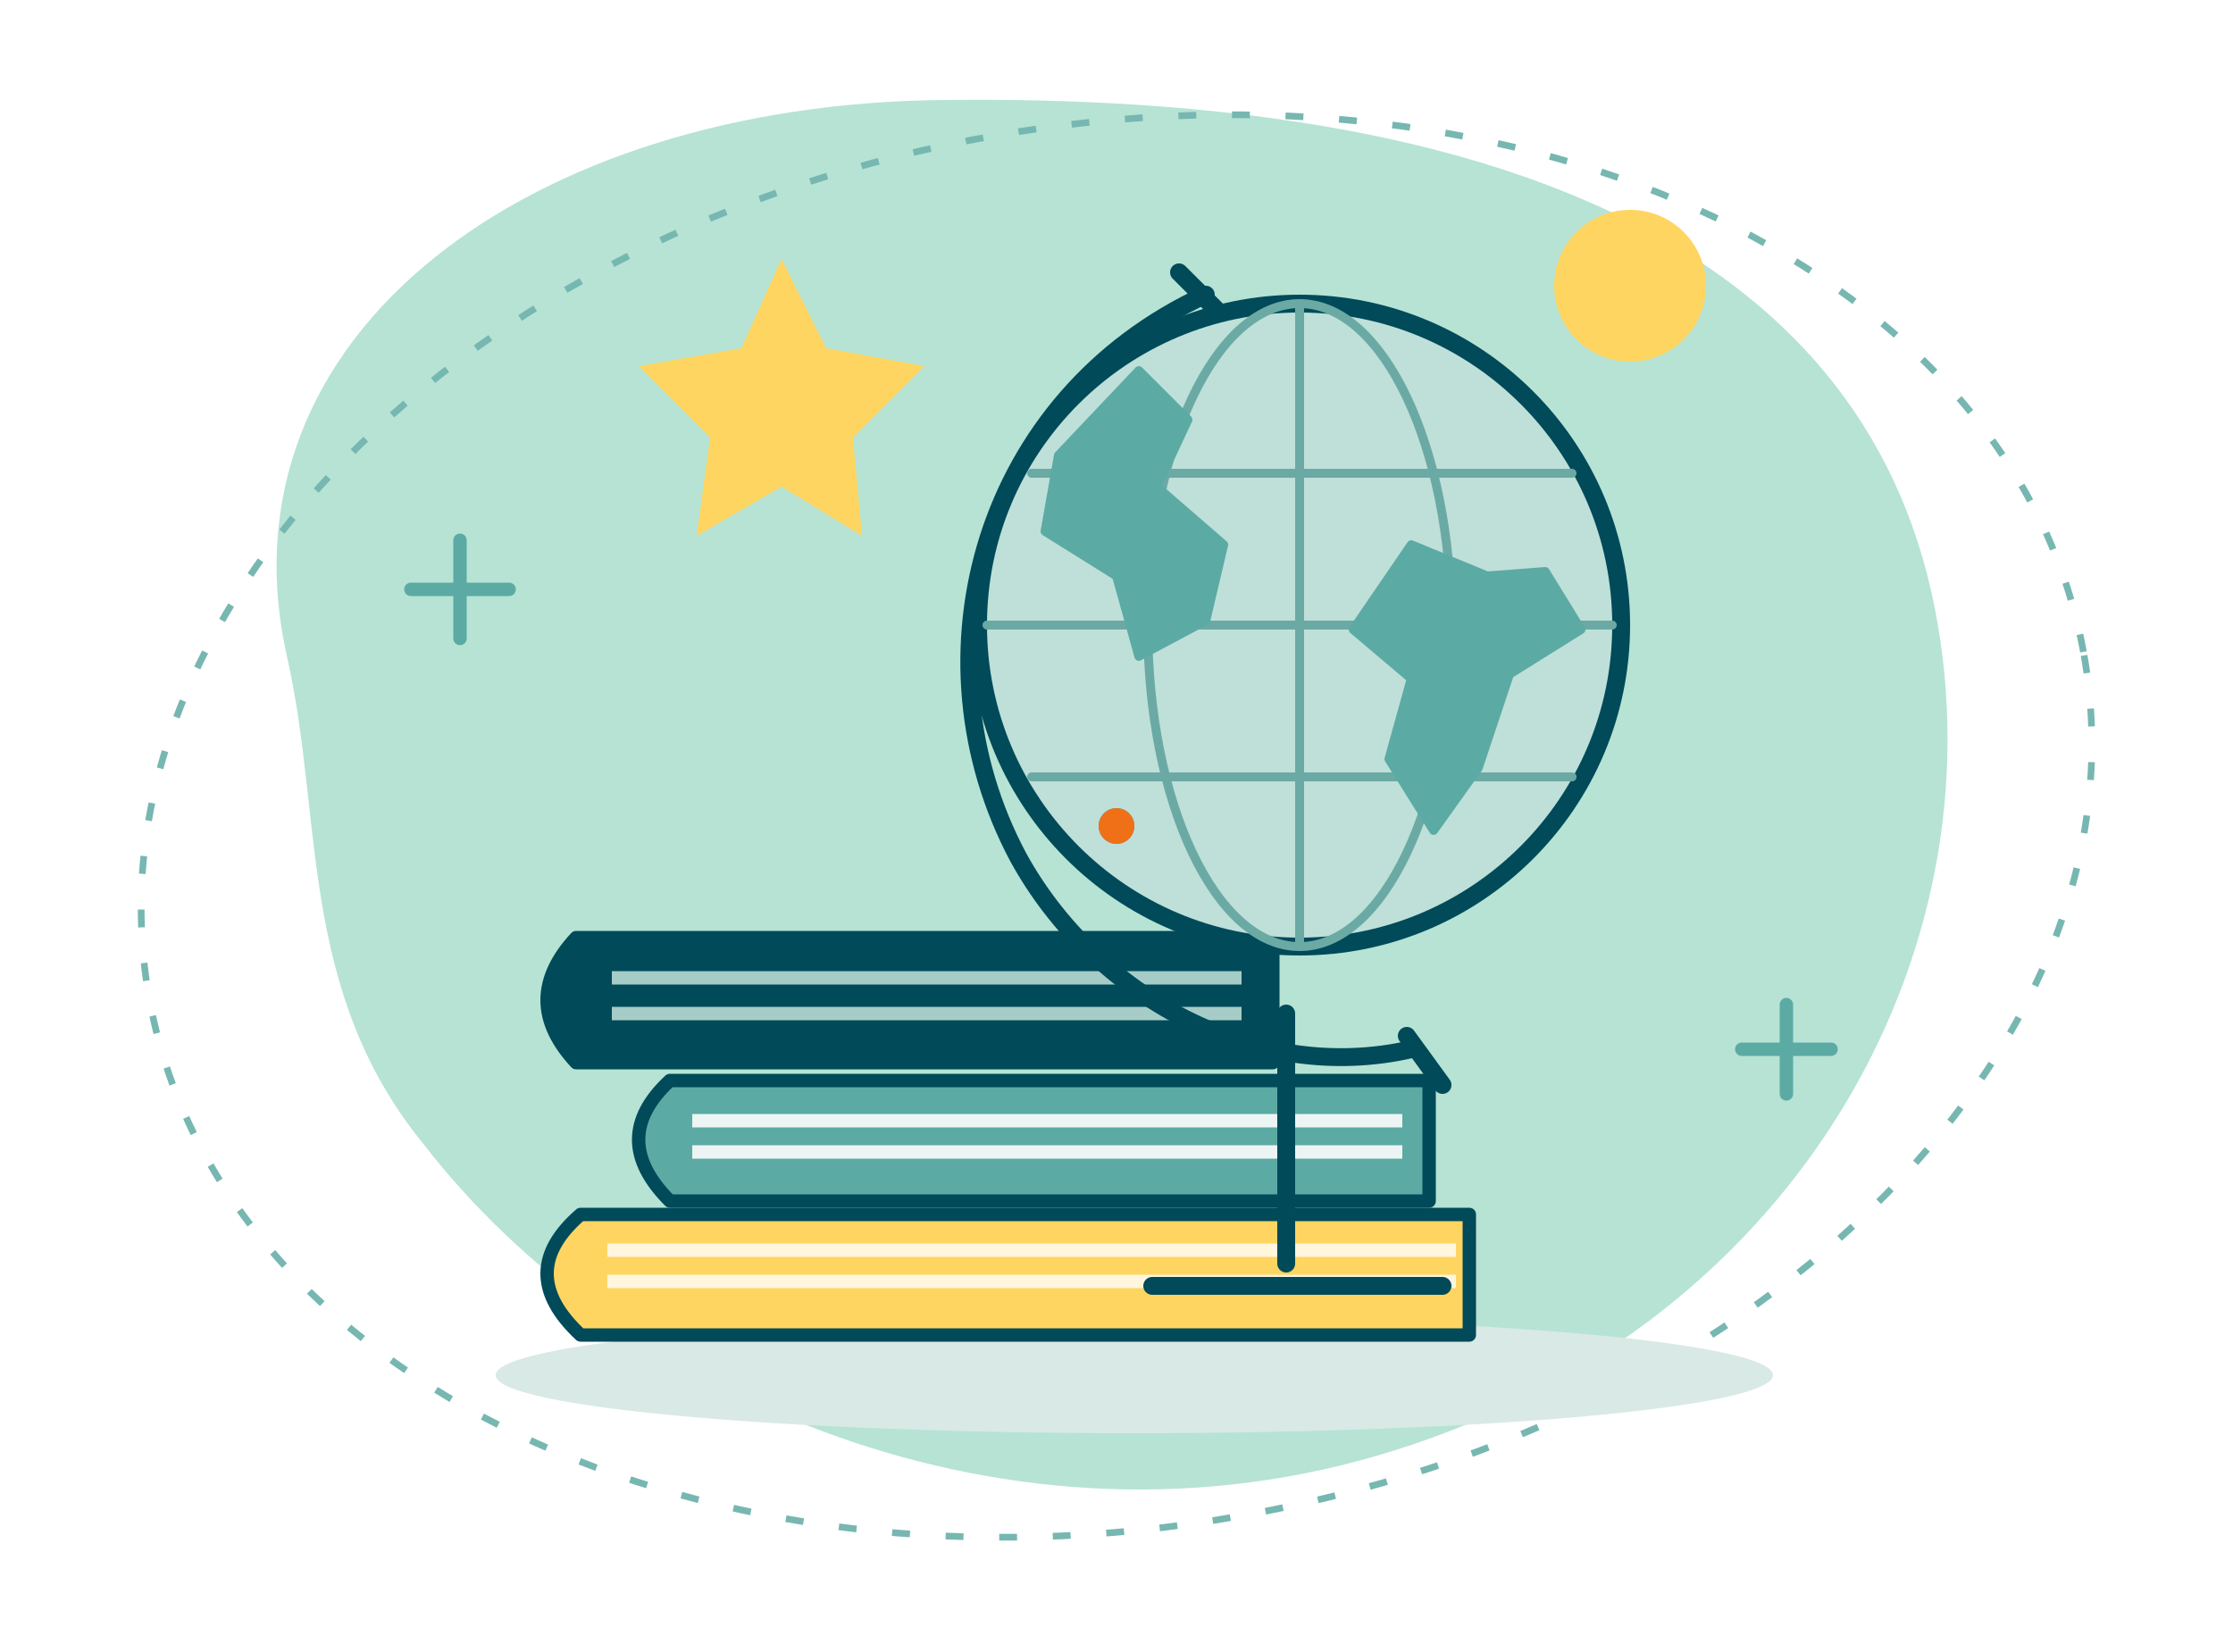
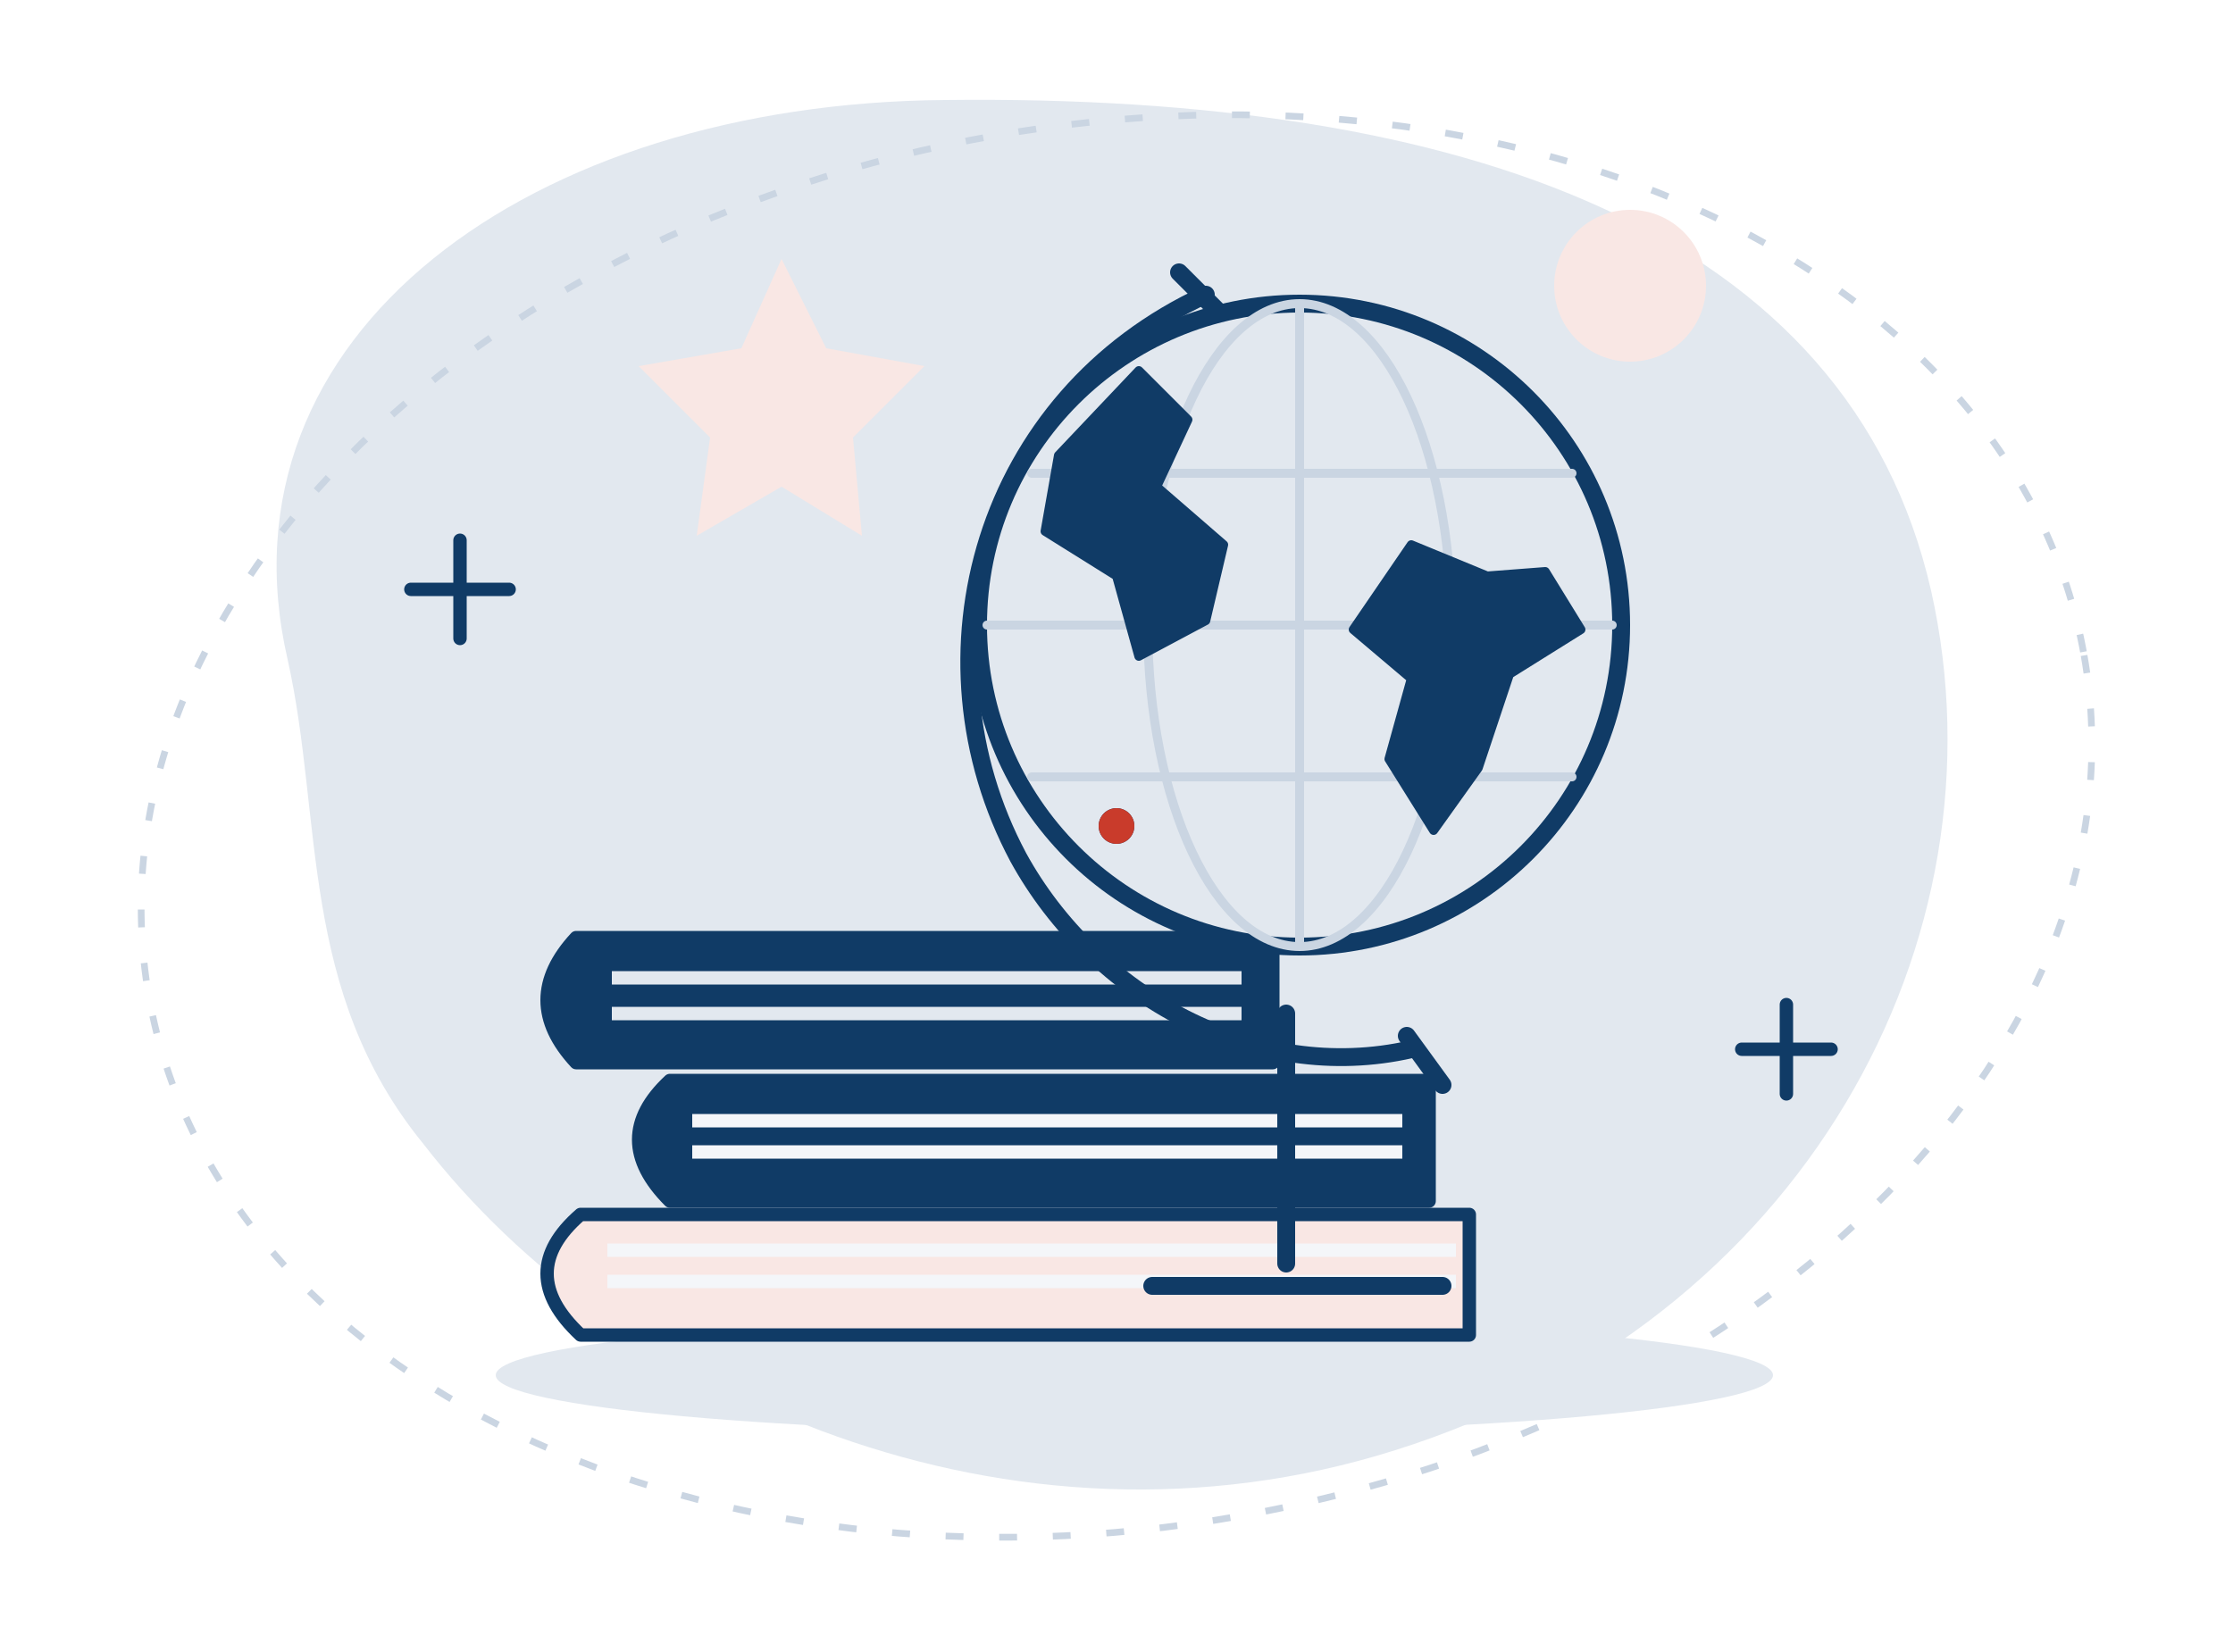
<svg xmlns="http://www.w3.org/2000/svg" viewBox="0 0 500 370" fill="none" role="img" aria-label="Libri e un mappamondo rappresentano strumenti di studio personalizzati">
  <g transform="translate(30 0) scale(.8 .7)">
-     <path class="assembly-piece assembly-backdrop water-shape" d="M43 211C22 107 111 33 227 32C373 30 480 74 503 189C525 301 467 423 353 464C245 503 135 446 81 366C46 317 53 262 43 211Z" fill="#b6e3d4" />
+     <path class="assembly-piece assembly-backdrop water-shape" d="M43 211C22 107 111 33 227 32C373 30 480 74 503 189C525 301 467 423 353 464C245 503 135 446 81 366C46 317 53 262 43 211Z" fill="#e2e8ef" />
  </g>
-   <ellipse class="services-orbit-track" cx="250" cy="185" rx="220" ry="157" transform="rotate(-10 250 185)" stroke="#77b7b1" stroke-width="1.5" stroke-dasharray="4 8" />
+   <ellipse class="services-orbit-track" cx="250" cy="185" rx="220" ry="157" transform="rotate(-10 250 185)" stroke="#cad5e2" stroke-width="1.5" stroke-dasharray="4 8" />
  <g transform="translate(40 0)">
-     <circle class="assembly-piece assembly-sun" cx="325" cy="64" r="17" fill="#ffd562" />
-     <path d="M52 132h22M63 121v22M350 235h20M360 225v20" stroke="#5caaa4" stroke-width="3" stroke-linecap="round" />
-     <ellipse cx="214" cy="308" rx="143" ry="13" fill="#d8e9e6" />
-     <g class="assembly-piece assembly-note" stroke="#004a59" stroke-width="3" stroke-linejoin="round">
-       <path d="M90 272h199v27H90q-15-14 0-27Z" fill="#ffd562" />
-       <path d="M96 280h190M96 287h190" stroke="#fff6dd" />
-       <path d="M110 242h170v27H110q-14-14 0-27Z" fill="#5caaa4" />
-       <path d="M115 251h159M115 258h159" stroke="#edf5f4" />
-       <path d="M89 210h156v28H89q-13-14 0-28Z" fill="#004a59" />
-       <path d="M97 219h141M97 227h141" stroke="#a6ccc7" />
+     <circle class="assembly-piece assembly-sun" cx="325" cy="64" r="17" fill="#f9e7e4" />
+     <path d="M52 132h22M63 121v22M350 235h20M360 225v20" stroke="#103b66" stroke-width="3" stroke-linecap="round" />
+     <ellipse cx="214" cy="308" rx="143" ry="13" fill="#e2e8ef" />
+     <g class="assembly-piece assembly-note" stroke="#103b66" stroke-width="3" stroke-linejoin="round">
+       <path d="M90 272h199v27H90q-15-14 0-27Z" fill="#f9e7e4" />
+       <path d="M96 280h190M96 287h190" stroke="#f4f6f9" />
+       <path d="M110 242h170v27H110q-14-14 0-27Z" fill="#103b66" />
+       <path d="M115 251h159M115 258h159" stroke="#f4f6f9" />
+       <path d="M89 210h156v28H89q-13-14 0-28Z" fill="#103b66" />
+       <path d="M97 219h141M97 227h141" stroke="#e2e8ef" />
    </g>
-     <g class="assembly-piece assembly-notebook" stroke="#004a59" stroke-width="4" stroke-linecap="round" stroke-linejoin="round">
+     <g class="assembly-piece assembly-notebook" stroke="#103b66" stroke-width="4" stroke-linecap="round" stroke-linejoin="round">
      <path d="M230 66c-50 23-66 81-42 126 17 31 53 51 88 43" />
      <path d="m224 61 10 10M275 232l8 11M248 227v56M218 288h65" />
-       <circle cx="251" cy="140" r="72" fill="#bee0d9" />
-       <ellipse cx="251" cy="140" rx="34" ry="72" stroke="#6baaa4" stroke-width="2" />
-       <path d="M181 140h140M191 106h121M191 174h121M251 69v142" stroke="#6baaa4" stroke-width="2" />
-       <path d="m215 83 11 11-7 15 15 13-4 17-15 8-5-18-16-10 3-17Zm61 39 17 7 13-1 8 13-16 10-7 21-10 14-10-16 5-18-13-11Z" fill="#5caaa4" stroke="#5caaa4" stroke-width="2" />
+       <circle cx="251" cy="140" r="72" fill="#e2e8ef" />
+       <ellipse cx="251" cy="140" rx="34" ry="72" stroke="#cad5e2" stroke-width="2" />
+       <path d="M181 140h140M191 106h121M191 174h121M251 69v142" stroke="#cad5e2" stroke-width="2" />
+       <path d="m215 83 11 11-7 15 15 13-4 17-15 8-5-18-16-10 3-17Zm61 39 17 7 13-1 8 13-16 10-7 21-10 14-10-16 5-18-13-11Z" fill="#103b66" stroke="#103b66" stroke-width="2" />
    </g>
-     <path class="assembly-piece assembly-spark-left" d="m126 78 9-20 10 20 22 4-16 16 2 22-18-11-19 11 3-22-16-16Z" fill="#ffd562" />
+     <path class="assembly-piece assembly-spark-left" d="m126 78 9-20 10 20 22 4-16 16 2 22-18-11-19 11 3-22-16-16Z" fill="#f9e7e4" />
  </g>
-   <circle class="services-satellite" cx="250" cy="185" r="4" fill="#33a7b5" data-phase="0" />
-   <circle class="services-satellite" cx="250" cy="185" r="4" fill="#f07018" data-phase="3.141592653589793" />
+   <circle class="services-satellite" cx="250" cy="185" r="4" fill="#103b66" data-phase="0" />
+   <circle class="services-satellite" cx="250" cy="185" r="4" fill="#c93b2b" data-phase="3.141592653589793" />
</svg>
